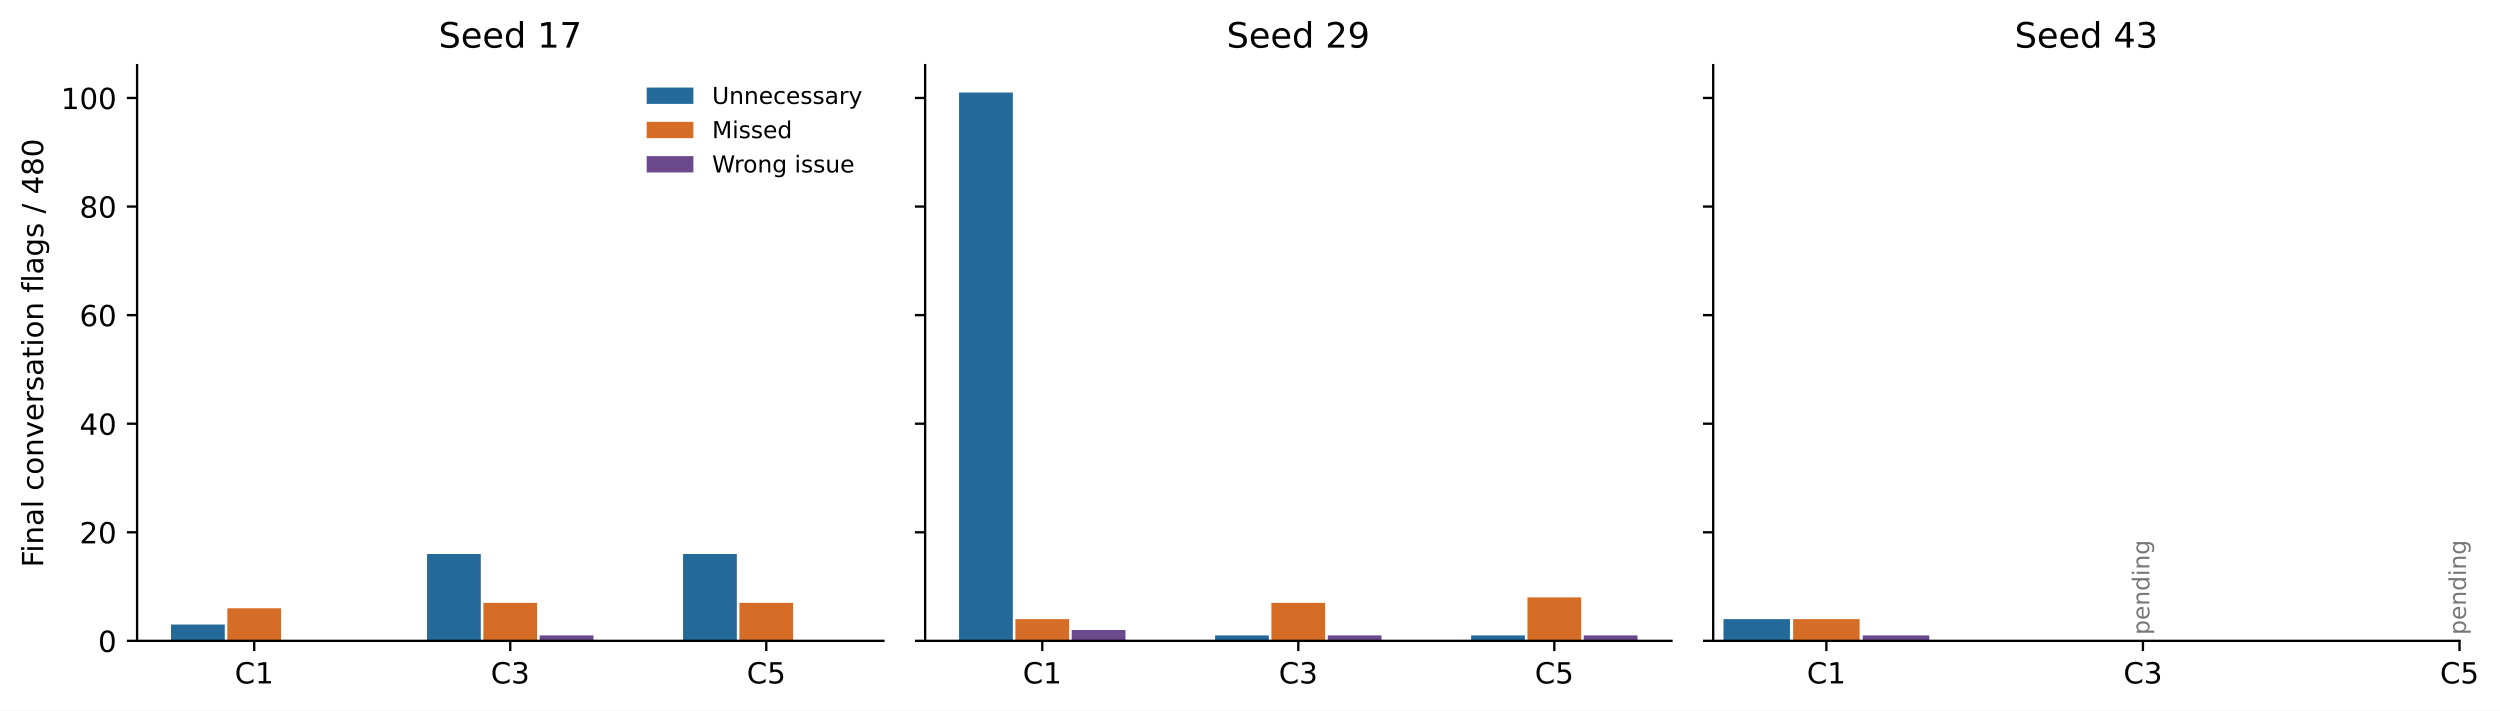
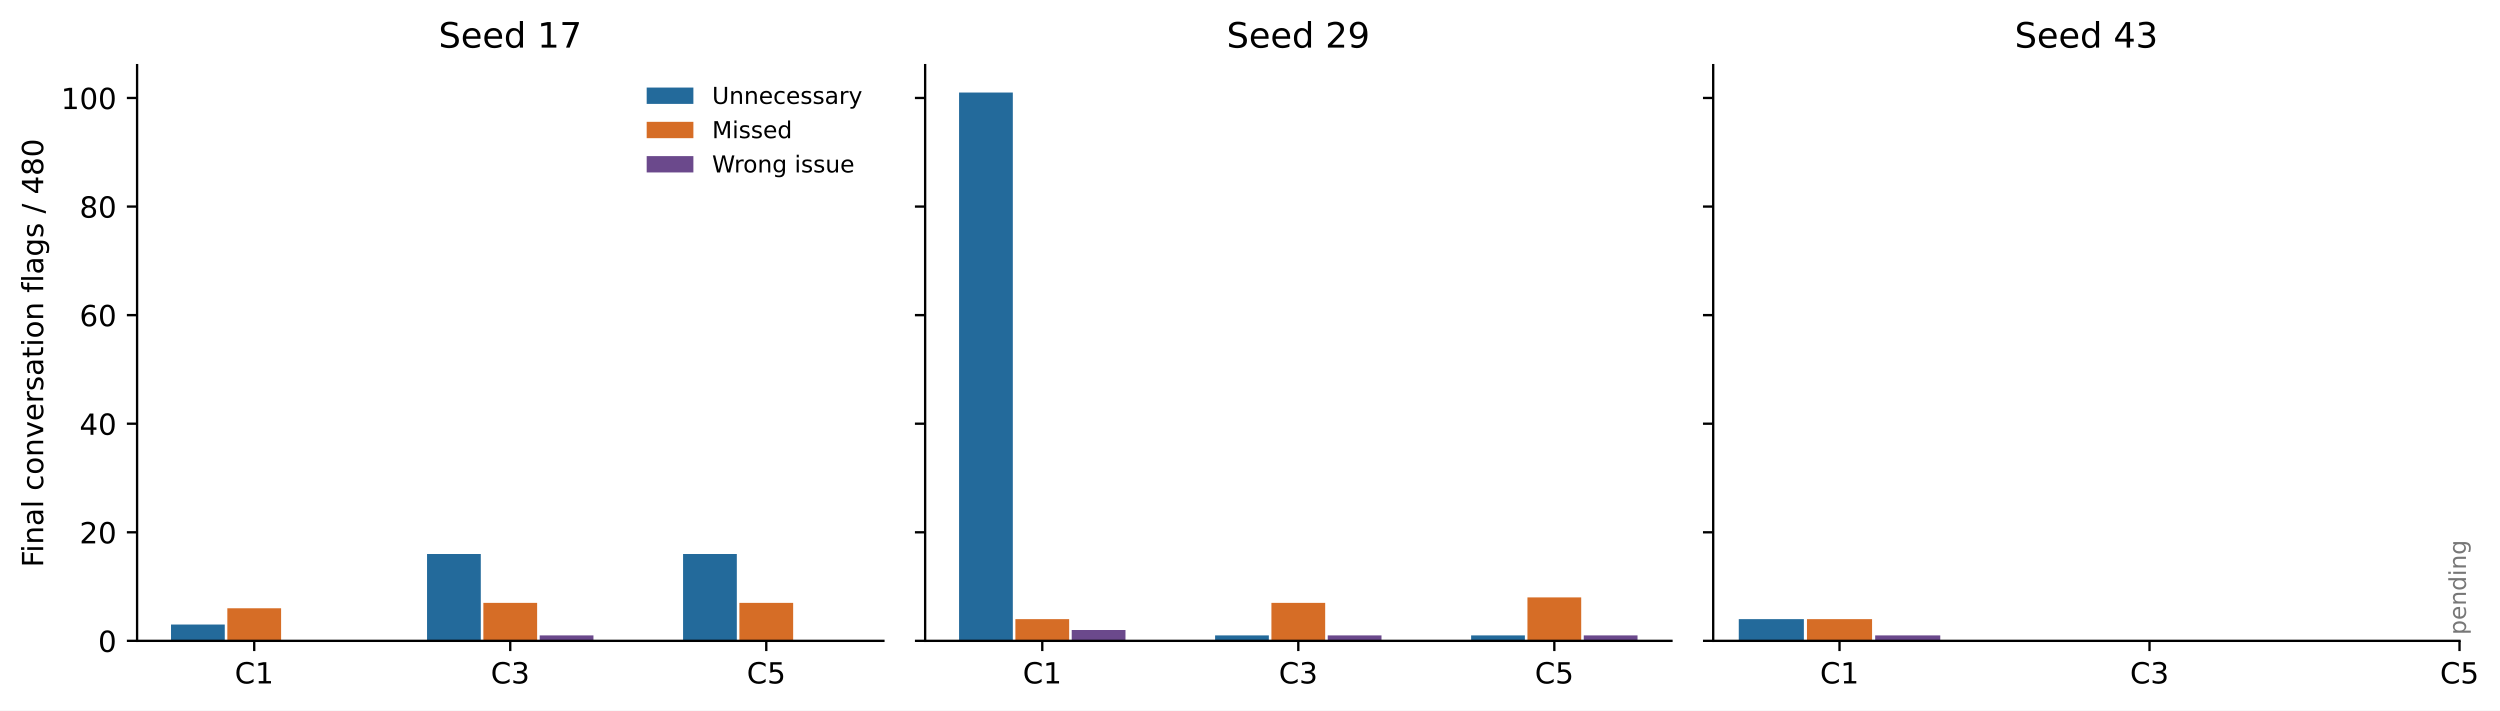
<svg xmlns="http://www.w3.org/2000/svg" xmlns:xlink="http://www.w3.org/1999/xlink" width="856.508pt" height="243.436pt" viewBox="0 0 856.508 243.436" version="1.1">
  <defs>
    <style type="text/css">*{stroke-linejoin: round; stroke-linecap: butt}</style>
  </defs>
  <g id="figure_1">
    <g id="patch_1">
      <path d="M 0 243.436 L 856.508 243.436 L 856.508 0 L 0 0 z " style="fill: #ffffff" />
    </g>
    <g id="axes_1">
      <g id="patch_2">
        <path d="M 46.966 219.558 L 302.656 219.558 L 302.656 22.318 L 46.966 22.318 z " style="fill: #ffffff" />
      </g>
      <g id="patch_3">
        <path d="M 58.588 219.558 L 77.008 219.558 L 77.008 213.978 L 58.588 213.978 z " clip-path="url(#p617e02bd88)" style="fill: #236a9b" />
      </g>
      <g id="patch_4">
        <path d="M 77.885 219.558 L 96.305 219.558 L 96.305 208.399 L 77.885 208.399 z " clip-path="url(#p617e02bd88)" style="fill: #d66d26" />
      </g>
      <g id="patch_5">
        <path d="M 97.183 219.558 L 115.603 219.558 L 115.603 219.558 L 97.183 219.558 z " clip-path="url(#p617e02bd88)" style="fill: #6b498c" />
      </g>
      <g id="patch_6">
        <path d="M 146.303 219.558 L 164.723 219.558 L 164.723 189.8 L 146.303 189.8 z " clip-path="url(#p617e02bd88)" style="fill: #236a9b" />
      </g>
      <g id="patch_7">
        <path d="M 165.601 219.558 L 184.021 219.558 L 184.021 206.539 L 165.601 206.539 z " clip-path="url(#p617e02bd88)" style="fill: #d66d26" />
      </g>
      <g id="patch_8">
        <path d="M 184.898 219.558 L 203.318 219.558 L 203.318 217.698 L 184.898 217.698 z " clip-path="url(#p617e02bd88)" style="fill: #6b498c" />
      </g>
      <g id="patch_9">
        <path d="M 234.018 219.558 L 252.439 219.558 L 252.439 189.8 L 234.018 189.8 z " clip-path="url(#p617e02bd88)" style="fill: #236a9b" />
      </g>
      <g id="patch_10">
        <path d="M 253.316 219.558 L 271.736 219.558 L 271.736 206.539 L 253.316 206.539 z " clip-path="url(#p617e02bd88)" style="fill: #d66d26" />
      </g>
      <g id="patch_11">
        <path d="M 272.613 219.558 L 291.033 219.558 L 291.033 219.558 L 272.613 219.558 z " clip-path="url(#p617e02bd88)" style="fill: #6b498c" />
      </g>
      <g id="matplotlib.axis_1">
        <g id="xtick_1">
          <g id="line2d_1">
            <defs>
              <path id="m196322eeeb" d="M 0 0 L 0 3.5 " style="stroke: #000000; stroke-width: 0.8" />
            </defs>
            <g>
              <use xlink:href="#m196322eeeb" x="87.095" y="219.558" style="stroke: #000000; stroke-width: 0.8" />
            </g>
          </g>
          <g id="text_1">
            <g transform="translate(80.4227 234.1566) scale(0.1 -0.1)">
              <defs>
                <path id="DejaVuSans-43" d="M 4122 4306 L 4122 3641 Q 3803 3938 3442 4084 Q 3081 4231 2675 4231 Q 1875 4231 1450 3742 Q 1025 3253 1025 2328 Q 1025 1406 1450 917 Q 1875 428 2675 428 Q 3081 428 3442 575 Q 3803 722 4122 1019 L 4122 359 Q 3791 134 3420 21 Q 3050 -91 2638 -91 Q 1578 -91 968 557 Q 359 1206 359 2328 Q 359 3453 968 4101 Q 1578 4750 2638 4750 Q 3056 4750 3426 4639 Q 3797 4528 4122 4306 z " transform="scale(0.015625)" />
                <path id="DejaVuSans-31" d="M 794 531 L 1825 531 L 1825 4091 L 703 3866 L 703 4441 L 1819 4666 L 2450 4666 L 2450 531 L 3481 531 L 3481 0 L 794 0 L 794 531 z " transform="scale(0.015625)" />
              </defs>
              <use xlink:href="#DejaVuSans-43" />
              <use xlink:href="#DejaVuSans-31" transform="translate(69.82422 0)" />
            </g>
          </g>
        </g>
        <g id="xtick_2">
          <g id="line2d_2">
            <g>
              <use xlink:href="#m196322eeeb" x="174.811" y="219.558" style="stroke: #000000; stroke-width: 0.8" />
            </g>
          </g>
          <g id="text_2">
            <g transform="translate(168.138 234.1566) scale(0.1 -0.1)">
              <defs>
                <path id="DejaVuSans-33" d="M 2597 2516 Q 3050 2419 3304 2112 Q 3559 1806 3559 1356 Q 3559 666 3084 287 Q 2609 -91 1734 -91 Q 1441 -91 1130 -33 Q 819 25 488 141 L 488 750 Q 750 597 1062 519 Q 1375 441 1716 441 Q 2309 441 2620 675 Q 2931 909 2931 1356 Q 2931 1769 2642 2001 Q 2353 2234 1838 2234 L 1294 2234 L 1294 2753 L 1863 2753 Q 2328 2753 2575 2939 Q 2822 3125 2822 3475 Q 2822 3834 2567 4026 Q 2313 4219 1838 4219 Q 1578 4219 1281 4162 Q 984 4106 628 3988 L 628 4550 Q 988 4650 1302 4700 Q 1616 4750 1894 4750 Q 2613 4750 3031 4423 Q 3450 4097 3450 3541 Q 3450 3153 3228 2886 Q 3006 2619 2597 2516 z " transform="scale(0.015625)" />
              </defs>
              <use xlink:href="#DejaVuSans-43" />
              <use xlink:href="#DejaVuSans-33" transform="translate(69.82422 0)" />
            </g>
          </g>
        </g>
        <g id="xtick_3">
          <g id="line2d_3">
            <g>
              <use xlink:href="#m196322eeeb" x="262.526" y="219.558" style="stroke: #000000; stroke-width: 0.8" />
            </g>
          </g>
          <g id="text_3">
            <g transform="translate(255.8532 234.1566) scale(0.1 -0.1)">
              <defs>
                <path id="DejaVuSans-35" d="M 691 4666 L 3169 4666 L 3169 4134 L 1269 4134 L 1269 2991 Q 1406 3038 1543 3061 Q 1681 3084 1819 3084 Q 2600 3084 3056 2656 Q 3513 2228 3513 1497 Q 3513 744 3044 326 Q 2575 -91 1722 -91 Q 1428 -91 1123 -41 Q 819 9 494 109 L 494 744 Q 775 591 1075 516 Q 1375 441 1709 441 Q 2250 441 2565 725 Q 2881 1009 2881 1497 Q 2881 1984 2565 2268 Q 2250 2553 1709 2553 Q 1456 2553 1204 2497 Q 953 2441 691 2322 L 691 4666 z " transform="scale(0.015625)" />
              </defs>
              <use xlink:href="#DejaVuSans-43" />
              <use xlink:href="#DejaVuSans-35" transform="translate(69.82422 0)" />
            </g>
          </g>
        </g>
      </g>
      <g id="matplotlib.axis_2">
        <g id="ytick_1">
          <g id="line2d_4">
            <defs>
              <path id="ma9ab211281" d="M 0 0 L -3.5 0 " style="stroke: #000000; stroke-width: 0.8" />
            </defs>
            <g>
              <use xlink:href="#ma9ab211281" x="46.966" y="219.558" style="stroke: #000000; stroke-width: 0.8" />
            </g>
          </g>
          <g id="text_4">
            <g transform="translate(33.60312 223.3573) scale(0.1 -0.1)">
              <defs>
                <path id="DejaVuSans-30" d="M 2034 4250 Q 1547 4250 1301 3770 Q 1056 3291 1056 2328 Q 1056 1369 1301 889 Q 1547 409 2034 409 Q 2525 409 2770 889 Q 3016 1369 3016 2328 Q 3016 3291 2770 3770 Q 2525 4250 2034 4250 z M 2034 4750 Q 2819 4750 3233 4129 Q 3647 3509 3647 2328 Q 3647 1150 3233 529 Q 2819 -91 2034 -91 Q 1250 -91 836 529 Q 422 1150 422 2328 Q 422 3509 836 4129 Q 1250 4750 2034 4750 z " transform="scale(0.015625)" />
              </defs>
              <use xlink:href="#DejaVuSans-30" />
            </g>
          </g>
        </g>
        <g id="ytick_2">
          <g id="line2d_5">
            <g>
              <use xlink:href="#ma9ab211281" x="46.966" y="182.361" style="stroke: #000000; stroke-width: 0.8" />
            </g>
          </g>
          <g id="text_5">
            <g transform="translate(27.24063 186.1598) scale(0.1 -0.1)">
              <defs>
                <path id="DejaVuSans-32" d="M 1228 531 L 3431 531 L 3431 0 L 469 0 L 469 531 Q 828 903 1448 1529 Q 2069 2156 2228 2338 Q 2531 2678 2651 2914 Q 2772 3150 2772 3378 Q 2772 3750 2511 3984 Q 2250 4219 1831 4219 Q 1534 4219 1204 4116 Q 875 4013 500 3803 L 500 4441 Q 881 4594 1212 4672 Q 1544 4750 1819 4750 Q 2544 4750 2975 4387 Q 3406 4025 3406 3419 Q 3406 3131 3298 2873 Q 3191 2616 2906 2266 Q 2828 2175 2409 1742 Q 1991 1309 1228 531 z " transform="scale(0.015625)" />
              </defs>
              <use xlink:href="#DejaVuSans-32" />
              <use xlink:href="#DejaVuSans-30" transform="translate(63.62305 0)" />
            </g>
          </g>
        </g>
        <g id="ytick_3">
          <g id="line2d_6">
            <g>
              <use xlink:href="#ma9ab211281" x="46.966" y="145.163" style="stroke: #000000; stroke-width: 0.8" />
            </g>
          </g>
          <g id="text_6">
            <g transform="translate(27.24063 148.9622) scale(0.1 -0.1)">
              <defs>
                <path id="DejaVuSans-34" d="M 2419 4116 L 825 1625 L 2419 1625 L 2419 4116 z M 2253 4666 L 3047 4666 L 3047 1625 L 3713 1625 L 3713 1100 L 3047 1100 L 3047 0 L 2419 0 L 2419 1100 L 313 1100 L 313 1709 L 2253 4666 z " transform="scale(0.015625)" />
              </defs>
              <use xlink:href="#DejaVuSans-34" />
              <use xlink:href="#DejaVuSans-30" transform="translate(63.62305 0)" />
            </g>
          </g>
        </g>
        <g id="ytick_4">
          <g id="line2d_7">
            <g>
              <use xlink:href="#ma9ab211281" x="46.966" y="107.965" style="stroke: #000000; stroke-width: 0.8" />
            </g>
          </g>
          <g id="text_7">
            <g transform="translate(27.24063 111.7647) scale(0.1 -0.1)">
              <defs>
                <path id="DejaVuSans-36" d="M 2113 2584 Q 1688 2584 1439 2293 Q 1191 2003 1191 1497 Q 1191 994 1439 701 Q 1688 409 2113 409 Q 2538 409 2786 701 Q 3034 994 3034 1497 Q 3034 2003 2786 2293 Q 2538 2584 2113 2584 z M 3366 4563 L 3366 3988 Q 3128 4100 2886 4159 Q 2644 4219 2406 4219 Q 1781 4219 1451 3797 Q 1122 3375 1075 2522 Q 1259 2794 1537 2939 Q 1816 3084 2150 3084 Q 2853 3084 3261 2657 Q 3669 2231 3669 1497 Q 3669 778 3244 343 Q 2819 -91 2113 -91 Q 1303 -91 875 529 Q 447 1150 447 2328 Q 447 3434 972 4092 Q 1497 4750 2381 4750 Q 2619 4750 2861 4703 Q 3103 4656 3366 4563 z " transform="scale(0.015625)" />
              </defs>
              <use xlink:href="#DejaVuSans-36" />
              <use xlink:href="#DejaVuSans-30" transform="translate(63.62305 0)" />
            </g>
          </g>
        </g>
        <g id="ytick_5">
          <g id="line2d_8">
            <g>
              <use xlink:href="#ma9ab211281" x="46.966" y="70.768" style="stroke: #000000; stroke-width: 0.8" />
            </g>
          </g>
          <g id="text_8">
            <g transform="translate(27.24063 74.56715) scale(0.1 -0.1)">
              <defs>
                <path id="DejaVuSans-38" d="M 2034 2216 Q 1584 2216 1326 1975 Q 1069 1734 1069 1313 Q 1069 891 1326 650 Q 1584 409 2034 409 Q 2484 409 2743 651 Q 3003 894 3003 1313 Q 3003 1734 2745 1975 Q 2488 2216 2034 2216 z M 1403 2484 Q 997 2584 770 2862 Q 544 3141 544 3541 Q 544 4100 942 4425 Q 1341 4750 2034 4750 Q 2731 4750 3128 4425 Q 3525 4100 3525 3541 Q 3525 3141 3298 2862 Q 3072 2584 2669 2484 Q 3125 2378 3379 2068 Q 3634 1759 3634 1313 Q 3634 634 3220 271 Q 2806 -91 2034 -91 Q 1263 -91 848 271 Q 434 634 434 1313 Q 434 1759 690 2068 Q 947 2378 1403 2484 z M 1172 3481 Q 1172 3119 1398 2916 Q 1625 2713 2034 2713 Q 2441 2713 2670 2916 Q 2900 3119 2900 3481 Q 2900 3844 2670 4047 Q 2441 4250 2034 4250 Q 1625 4250 1398 4047 Q 1172 3844 1172 3481 z " transform="scale(0.015625)" />
              </defs>
              <use xlink:href="#DejaVuSans-38" />
              <use xlink:href="#DejaVuSans-30" transform="translate(63.62305 0)" />
            </g>
          </g>
        </g>
        <g id="ytick_6">
          <g id="line2d_9">
            <g>
              <use xlink:href="#ma9ab211281" x="46.966" y="33.57" style="stroke: #000000; stroke-width: 0.8" />
            </g>
          </g>
          <g id="text_9">
            <g transform="translate(20.87813 37.3696) scale(0.1 -0.1)">
              <use xlink:href="#DejaVuSans-31" />
              <use xlink:href="#DejaVuSans-30" transform="translate(63.62305 0)" />
              <use xlink:href="#DejaVuSans-30" transform="translate(127.2461 0)" />
            </g>
          </g>
        </g>
        <g id="text_10">
          <g transform="translate(14.79844 194.3537) rotate(-90) scale(0.1 -0.1)">
            <defs>
              <path id="DejaVuSans-46" d="M 628 4666 L 3309 4666 L 3309 4134 L 1259 4134 L 1259 2759 L 3109 2759 L 3109 2228 L 1259 2228 L 1259 0 L 628 0 L 628 4666 z " transform="scale(0.015625)" />
              <path id="DejaVuSans-69" d="M 603 3500 L 1178 3500 L 1178 0 L 603 0 L 603 3500 z M 603 4863 L 1178 4863 L 1178 4134 L 603 4134 L 603 4863 z " transform="scale(0.015625)" />
              <path id="DejaVuSans-6e" d="M 3513 2113 L 3513 0 L 2938 0 L 2938 2094 Q 2938 2591 2744 2837 Q 2550 3084 2163 3084 Q 1697 3084 1428 2787 Q 1159 2491 1159 1978 L 1159 0 L 581 0 L 581 3500 L 1159 3500 L 1159 2956 Q 1366 3272 1645 3428 Q 1925 3584 2291 3584 Q 2894 3584 3203 3211 Q 3513 2838 3513 2113 z " transform="scale(0.015625)" />
              <path id="DejaVuSans-61" d="M 2194 1759 Q 1497 1759 1228 1600 Q 959 1441 959 1056 Q 959 750 1161 570 Q 1363 391 1709 391 Q 2188 391 2477 730 Q 2766 1069 2766 1631 L 2766 1759 L 2194 1759 z M 3341 1997 L 3341 0 L 2766 0 L 2766 531 Q 2569 213 2275 61 Q 1981 -91 1556 -91 Q 1019 -91 701 211 Q 384 513 384 1019 Q 384 1609 779 1909 Q 1175 2209 1959 2209 L 2766 2209 L 2766 2266 Q 2766 2663 2505 2880 Q 2244 3097 1772 3097 Q 1472 3097 1187 3025 Q 903 2953 641 2809 L 641 3341 Q 956 3463 1253 3523 Q 1550 3584 1831 3584 Q 2591 3584 2966 3190 Q 3341 2797 3341 1997 z " transform="scale(0.015625)" />
              <path id="DejaVuSans-6c" d="M 603 4863 L 1178 4863 L 1178 0 L 603 0 L 603 4863 z " transform="scale(0.015625)" />
              <path id="DejaVuSans-20" transform="scale(0.015625)" />
              <path id="DejaVuSans-63" d="M 3122 3366 L 3122 2828 Q 2878 2963 2633 3030 Q 2388 3097 2138 3097 Q 1578 3097 1268 2742 Q 959 2388 959 1747 Q 959 1106 1268 751 Q 1578 397 2138 397 Q 2388 397 2633 464 Q 2878 531 3122 666 L 3122 134 Q 2881 22 2623 -34 Q 2366 -91 2075 -91 Q 1284 -91 818 406 Q 353 903 353 1747 Q 353 2603 823 3093 Q 1294 3584 2113 3584 Q 2378 3584 2631 3529 Q 2884 3475 3122 3366 z " transform="scale(0.015625)" />
              <path id="DejaVuSans-6f" d="M 1959 3097 Q 1497 3097 1228 2736 Q 959 2375 959 1747 Q 959 1119 1226 758 Q 1494 397 1959 397 Q 2419 397 2687 759 Q 2956 1122 2956 1747 Q 2956 2369 2687 2733 Q 2419 3097 1959 3097 z M 1959 3584 Q 2709 3584 3137 3096 Q 3566 2609 3566 1747 Q 3566 888 3137 398 Q 2709 -91 1959 -91 Q 1206 -91 779 398 Q 353 888 353 1747 Q 353 2609 779 3096 Q 1206 3584 1959 3584 z " transform="scale(0.015625)" />
              <path id="DejaVuSans-76" d="M 191 3500 L 800 3500 L 1894 563 L 2988 3500 L 3597 3500 L 2284 0 L 1503 0 L 191 3500 z " transform="scale(0.015625)" />
              <path id="DejaVuSans-65" d="M 3597 1894 L 3597 1613 L 953 1613 Q 991 1019 1311 708 Q 1631 397 2203 397 Q 2534 397 2845 478 Q 3156 559 3463 722 L 3463 178 Q 3153 47 2828 -22 Q 2503 -91 2169 -91 Q 1331 -91 842 396 Q 353 884 353 1716 Q 353 2575 817 3079 Q 1281 3584 2069 3584 Q 2775 3584 3186 3129 Q 3597 2675 3597 1894 z M 3022 2063 Q 3016 2534 2758 2815 Q 2500 3097 2075 3097 Q 1594 3097 1305 2825 Q 1016 2553 972 2059 L 3022 2063 z " transform="scale(0.015625)" />
              <path id="DejaVuSans-72" d="M 2631 2963 Q 2534 3019 2420 3045 Q 2306 3072 2169 3072 Q 1681 3072 1420 2755 Q 1159 2438 1159 1844 L 1159 0 L 581 0 L 581 3500 L 1159 3500 L 1159 2956 Q 1341 3275 1631 3429 Q 1922 3584 2338 3584 Q 2397 3584 2469 3576 Q 2541 3569 2628 3553 L 2631 2963 z " transform="scale(0.015625)" />
              <path id="DejaVuSans-73" d="M 2834 3397 L 2834 2853 Q 2591 2978 2328 3040 Q 2066 3103 1784 3103 Q 1356 3103 1142 2972 Q 928 2841 928 2578 Q 928 2378 1081 2264 Q 1234 2150 1697 2047 L 1894 2003 Q 2506 1872 2764 1633 Q 3022 1394 3022 966 Q 3022 478 2636 193 Q 2250 -91 1575 -91 Q 1294 -91 989 -36 Q 684 19 347 128 L 347 722 Q 666 556 975 473 Q 1284 391 1588 391 Q 1994 391 2212 530 Q 2431 669 2431 922 Q 2431 1156 2273 1281 Q 2116 1406 1581 1522 L 1381 1569 Q 847 1681 609 1914 Q 372 2147 372 2553 Q 372 3047 722 3315 Q 1072 3584 1716 3584 Q 2034 3584 2315 3537 Q 2597 3491 2834 3397 z " transform="scale(0.015625)" />
              <path id="DejaVuSans-74" d="M 1172 4494 L 1172 3500 L 2356 3500 L 2356 3053 L 1172 3053 L 1172 1153 Q 1172 725 1289 603 Q 1406 481 1766 481 L 2356 481 L 2356 0 L 1766 0 Q 1100 0 847 248 Q 594 497 594 1153 L 594 3053 L 172 3053 L 172 3500 L 594 3500 L 594 4494 L 1172 4494 z " transform="scale(0.015625)" />
              <path id="DejaVuSans-66" d="M 2375 4863 L 2375 4384 L 1825 4384 Q 1516 4384 1395 4259 Q 1275 4134 1275 3809 L 1275 3500 L 2222 3500 L 2222 3053 L 1275 3053 L 1275 0 L 697 0 L 697 3053 L 147 3053 L 147 3500 L 697 3500 L 697 3744 Q 697 4328 969 4595 Q 1241 4863 1831 4863 L 2375 4863 z " transform="scale(0.015625)" />
              <path id="DejaVuSans-67" d="M 2906 1791 Q 2906 2416 2648 2759 Q 2391 3103 1925 3103 Q 1463 3103 1205 2759 Q 947 2416 947 1791 Q 947 1169 1205 825 Q 1463 481 1925 481 Q 2391 481 2648 825 Q 2906 1169 2906 1791 z M 3481 434 Q 3481 -459 3084 -895 Q 2688 -1331 1869 -1331 Q 1566 -1331 1297 -1286 Q 1028 -1241 775 -1147 L 775 -588 Q 1028 -725 1275 -790 Q 1522 -856 1778 -856 Q 2344 -856 2625 -561 Q 2906 -266 2906 331 L 2906 616 Q 2728 306 2450 153 Q 2172 0 1784 0 Q 1141 0 747 490 Q 353 981 353 1791 Q 353 2603 747 3093 Q 1141 3584 1784 3584 Q 2172 3584 2450 3431 Q 2728 3278 2906 2969 L 2906 3500 L 3481 3500 L 3481 434 z " transform="scale(0.015625)" />
              <path id="DejaVuSans-2f" d="M 1625 4666 L 2156 4666 L 531 -594 L 0 -594 L 1625 4666 z " transform="scale(0.015625)" />
            </defs>
            <use xlink:href="#DejaVuSans-46" />
            <use xlink:href="#DejaVuSans-69" transform="translate(50.26953 0)" />
            <use xlink:href="#DejaVuSans-6e" transform="translate(78.05273 0)" />
            <use xlink:href="#DejaVuSans-61" transform="translate(141.4316 0)" />
            <use xlink:href="#DejaVuSans-6c" transform="translate(202.7109 0)" />
            <use xlink:href="#DejaVuSans-20" transform="translate(230.4941 0)" />
            <use xlink:href="#DejaVuSans-63" transform="translate(262.2812 0)" />
            <use xlink:href="#DejaVuSans-6f" transform="translate(317.2617 0)" />
            <use xlink:href="#DejaVuSans-6e" transform="translate(378.4434 0)" />
            <use xlink:href="#DejaVuSans-76" transform="translate(441.8223 0)" />
            <use xlink:href="#DejaVuSans-65" transform="translate(501.002 0)" />
            <use xlink:href="#DejaVuSans-72" transform="translate(562.5254 0)" />
            <use xlink:href="#DejaVuSans-73" transform="translate(603.6387 0)" />
            <use xlink:href="#DejaVuSans-61" transform="translate(655.7383 0)" />
            <use xlink:href="#DejaVuSans-74" transform="translate(717.0176 0)" />
            <use xlink:href="#DejaVuSans-69" transform="translate(756.2266 0)" />
            <use xlink:href="#DejaVuSans-6f" transform="translate(784.0098 0)" />
            <use xlink:href="#DejaVuSans-6e" transform="translate(845.1914 0)" />
            <use xlink:href="#DejaVuSans-20" transform="translate(908.5703 0)" />
            <use xlink:href="#DejaVuSans-66" transform="translate(940.3574 0)" />
            <use xlink:href="#DejaVuSans-6c" transform="translate(975.5625 0)" />
            <use xlink:href="#DejaVuSans-61" transform="translate(1003.346 0)" />
            <use xlink:href="#DejaVuSans-67" transform="translate(1064.625 0)" />
            <use xlink:href="#DejaVuSans-73" transform="translate(1128.102 0)" />
            <use xlink:href="#DejaVuSans-20" transform="translate(1180.201 0)" />
            <use xlink:href="#DejaVuSans-2f" transform="translate(1211.988 0)" />
            <use xlink:href="#DejaVuSans-20" transform="translate(1245.68 0)" />
            <use xlink:href="#DejaVuSans-34" transform="translate(1277.467 0)" />
            <use xlink:href="#DejaVuSans-38" transform="translate(1341.09 0)" />
            <use xlink:href="#DejaVuSans-30" transform="translate(1404.713 0)" />
          </g>
        </g>
      </g>
      <g id="patch_12">
        <path d="M 46.966 219.558 L 46.966 22.318 " style="fill: none; stroke: #000000; stroke-width: 0.8; stroke-linejoin: miter; stroke-linecap: square" />
      </g>
      <g id="patch_13">
        <path d="M 46.966 219.558 L 302.656 219.558 " style="fill: none; stroke: #000000; stroke-width: 0.8; stroke-linejoin: miter; stroke-linecap: square" />
      </g>
      <g id="text_11">
        <g transform="translate(150.2669 16.31812) scale(0.12 -0.12)">
          <defs>
            <path id="DejaVuSans-53" d="M 3425 4513 L 3425 3897 Q 3066 4069 2747 4153 Q 2428 4238 2131 4238 Q 1616 4238 1336 4038 Q 1056 3838 1056 3469 Q 1056 3159 1242 3001 Q 1428 2844 1947 2747 L 2328 2669 Q 3034 2534 3370 2195 Q 3706 1856 3706 1288 Q 3706 609 3251 259 Q 2797 -91 1919 -91 Q 1588 -91 1214 -16 Q 841 59 441 206 L 441 856 Q 825 641 1194 531 Q 1563 422 1919 422 Q 2459 422 2753 634 Q 3047 847 3047 1241 Q 3047 1584 2836 1778 Q 2625 1972 2144 2069 L 1759 2144 Q 1053 2284 737 2584 Q 422 2884 422 3419 Q 422 4038 858 4394 Q 1294 4750 2059 4750 Q 2388 4750 2728 4690 Q 3069 4631 3425 4513 z " transform="scale(0.015625)" />
            <path id="DejaVuSans-64" d="M 2906 2969 L 2906 4863 L 3481 4863 L 3481 0 L 2906 0 L 2906 525 Q 2725 213 2448 61 Q 2172 -91 1784 -91 Q 1150 -91 751 415 Q 353 922 353 1747 Q 353 2572 751 3078 Q 1150 3584 1784 3584 Q 2172 3584 2448 3432 Q 2725 3281 2906 2969 z M 947 1747 Q 947 1113 1208 752 Q 1469 391 1925 391 Q 2381 391 2643 752 Q 2906 1113 2906 1747 Q 2906 2381 2643 2742 Q 2381 3103 1925 3103 Q 1469 3103 1208 2742 Q 947 2381 947 1747 z " transform="scale(0.015625)" />
            <path id="DejaVuSans-37" d="M 525 4666 L 3525 4666 L 3525 4397 L 1831 0 L 1172 0 L 2766 4134 L 525 4134 L 525 4666 z " transform="scale(0.015625)" />
          </defs>
          <use xlink:href="#DejaVuSans-53" />
          <use xlink:href="#DejaVuSans-65" transform="translate(63.47656 0)" />
          <use xlink:href="#DejaVuSans-65" transform="translate(125 0)" />
          <use xlink:href="#DejaVuSans-64" transform="translate(186.5234 0)" />
          <use xlink:href="#DejaVuSans-20" transform="translate(250 0)" />
          <use xlink:href="#DejaVuSans-31" transform="translate(281.7871 0)" />
          <use xlink:href="#DejaVuSans-37" transform="translate(345.4102 0)" />
        </g>
      </g>
      <g id="legend_1">
        <g id="patch_14">
          <path d="M 221.556 35.597 L 237.556 35.597 L 237.556 29.997 L 221.556 29.997 z " style="fill: #236a9b" />
        </g>
        <g id="text_12">
          <g transform="translate(243.9556 35.59687) scale(0.08 -0.08)">
            <defs>
              <path id="DejaVuSans-55" d="M 556 4666 L 1191 4666 L 1191 1831 Q 1191 1081 1462 751 Q 1734 422 2344 422 Q 2950 422 3222 751 Q 3494 1081 3494 1831 L 3494 4666 L 4128 4666 L 4128 1753 Q 4128 841 3676 375 Q 3225 -91 2344 -91 Q 1459 -91 1007 375 Q 556 841 556 1753 L 556 4666 z " transform="scale(0.015625)" />
              <path id="DejaVuSans-79" d="M 2059 -325 Q 1816 -950 1584 -1140 Q 1353 -1331 966 -1331 L 506 -1331 L 506 -850 L 844 -850 Q 1081 -850 1212 -737 Q 1344 -625 1503 -206 L 1606 56 L 191 3500 L 800 3500 L 1894 763 L 2988 3500 L 3597 3500 L 2059 -325 z " transform="scale(0.015625)" />
            </defs>
            <use xlink:href="#DejaVuSans-55" />
            <use xlink:href="#DejaVuSans-6e" transform="translate(73.19336 0)" />
            <use xlink:href="#DejaVuSans-6e" transform="translate(136.5723 0)" />
            <use xlink:href="#DejaVuSans-65" transform="translate(199.9512 0)" />
            <use xlink:href="#DejaVuSans-63" transform="translate(261.4746 0)" />
            <use xlink:href="#DejaVuSans-65" transform="translate(316.4551 0)" />
            <use xlink:href="#DejaVuSans-73" transform="translate(377.9785 0)" />
            <use xlink:href="#DejaVuSans-73" transform="translate(430.0781 0)" />
            <use xlink:href="#DejaVuSans-61" transform="translate(482.1777 0)" />
            <use xlink:href="#DejaVuSans-72" transform="translate(543.457 0)" />
            <use xlink:href="#DejaVuSans-79" transform="translate(584.5703 0)" />
          </g>
        </g>
        <g id="patch_15">
          <path d="M 221.556 47.339 L 237.556 47.339 L 237.556 41.739 L 221.556 41.739 z " style="fill: #d66d26" />
        </g>
        <g id="text_13">
          <g transform="translate(243.9556 47.33937) scale(0.08 -0.08)">
            <defs>
              <path id="DejaVuSans-4d" d="M 628 4666 L 1569 4666 L 2759 1491 L 3956 4666 L 4897 4666 L 4897 0 L 4281 0 L 4281 4097 L 3078 897 L 2444 897 L 1241 4097 L 1241 0 L 628 0 L 628 4666 z " transform="scale(0.015625)" />
            </defs>
            <use xlink:href="#DejaVuSans-4d" />
            <use xlink:href="#DejaVuSans-69" transform="translate(86.2793 0)" />
            <use xlink:href="#DejaVuSans-73" transform="translate(114.0625 0)" />
            <use xlink:href="#DejaVuSans-73" transform="translate(166.1621 0)" />
            <use xlink:href="#DejaVuSans-65" transform="translate(218.2617 0)" />
            <use xlink:href="#DejaVuSans-64" transform="translate(279.7852 0)" />
          </g>
        </g>
        <g id="patch_16">
          <path d="M 221.556 59.082 L 237.556 59.082 L 237.556 53.482 L 221.556 53.482 z " style="fill: #6b498c" />
        </g>
        <g id="text_14">
          <g transform="translate(243.9556 59.08187) scale(0.08 -0.08)">
            <defs>
              <path id="DejaVuSans-57" d="M 213 4666 L 850 4666 L 1831 722 L 2809 4666 L 3519 4666 L 4500 722 L 5478 4666 L 6119 4666 L 4947 0 L 4153 0 L 3169 4050 L 2175 0 L 1381 0 L 213 4666 z " transform="scale(0.015625)" />
              <path id="DejaVuSans-75" d="M 544 1381 L 544 3500 L 1119 3500 L 1119 1403 Q 1119 906 1312 657 Q 1506 409 1894 409 Q 2359 409 2629 706 Q 2900 1003 2900 1516 L 2900 3500 L 3475 3500 L 3475 0 L 2900 0 L 2900 538 Q 2691 219 2414 64 Q 2138 -91 1772 -91 Q 1169 -91 856 284 Q 544 659 544 1381 z M 1991 3584 L 1991 3584 z " transform="scale(0.015625)" />
            </defs>
            <use xlink:href="#DejaVuSans-57" />
            <use xlink:href="#DejaVuSans-72" transform="translate(94.37695 0)" />
            <use xlink:href="#DejaVuSans-6f" transform="translate(133.2402 0)" />
            <use xlink:href="#DejaVuSans-6e" transform="translate(194.4219 0)" />
            <use xlink:href="#DejaVuSans-67" transform="translate(257.8008 0)" />
            <use xlink:href="#DejaVuSans-20" transform="translate(321.2773 0)" />
            <use xlink:href="#DejaVuSans-69" transform="translate(353.0645 0)" />
            <use xlink:href="#DejaVuSans-73" transform="translate(380.8477 0)" />
            <use xlink:href="#DejaVuSans-73" transform="translate(432.9473 0)" />
            <use xlink:href="#DejaVuSans-75" transform="translate(485.0469 0)" />
            <use xlink:href="#DejaVuSans-65" transform="translate(548.4258 0)" />
          </g>
        </g>
      </g>
    </g>
    <g id="axes_2">
      <g id="patch_17">
        <path d="M 316.956 219.558 L 572.646 219.558 L 572.646 22.318 L 316.956 22.318 z " style="fill: #ffffff" />
      </g>
      <g id="patch_18">
        <path d="M 328.578 219.558 L 346.998 219.558 L 346.998 31.711 L 328.578 31.711 z " clip-path="url(#p19cc9ea1ab)" style="fill: #236a9b" />
      </g>
      <g id="patch_19">
        <path d="M 347.875 219.558 L 366.295 219.558 L 366.295 212.119 L 347.875 212.119 z " clip-path="url(#p19cc9ea1ab)" style="fill: #d66d26" />
      </g>
      <g id="patch_20">
        <path d="M 367.173 219.558 L 385.593 219.558 L 385.593 215.838 L 367.173 215.838 z " clip-path="url(#p19cc9ea1ab)" style="fill: #6b498c" />
      </g>
      <g id="patch_21">
        <path d="M 416.293 219.558 L 434.713 219.558 L 434.713 217.698 L 416.293 217.698 z " clip-path="url(#p19cc9ea1ab)" style="fill: #236a9b" />
      </g>
      <g id="patch_22">
        <path d="M 435.591 219.558 L 454.011 219.558 L 454.011 206.539 L 435.591 206.539 z " clip-path="url(#p19cc9ea1ab)" style="fill: #d66d26" />
      </g>
      <g id="patch_23">
        <path d="M 454.888 219.558 L 473.308 219.558 L 473.308 217.698 L 454.888 217.698 z " clip-path="url(#p19cc9ea1ab)" style="fill: #6b498c" />
      </g>
      <g id="patch_24">
        <path d="M 504.008 219.558 L 522.429 219.558 L 522.429 217.698 L 504.008 217.698 z " clip-path="url(#p19cc9ea1ab)" style="fill: #236a9b" />
      </g>
      <g id="patch_25">
        <path d="M 523.306 219.558 L 541.726 219.558 L 541.726 204.679 L 523.306 204.679 z " clip-path="url(#p19cc9ea1ab)" style="fill: #d66d26" />
      </g>
      <g id="patch_26">
        <path d="M 542.603 219.558 L 561.023 219.558 L 561.023 217.698 L 542.603 217.698 z " clip-path="url(#p19cc9ea1ab)" style="fill: #6b498c" />
      </g>
      <g id="matplotlib.axis_3">
        <g id="xtick_4">
          <g id="line2d_10">
            <g>
              <use xlink:href="#m196322eeeb" x="357.085" y="219.558" style="stroke: #000000; stroke-width: 0.8" />
            </g>
          </g>
          <g id="text_15">
            <g transform="translate(350.4127 234.1566) scale(0.1 -0.1)">
              <use xlink:href="#DejaVuSans-43" />
              <use xlink:href="#DejaVuSans-31" transform="translate(69.82422 0)" />
            </g>
          </g>
        </g>
        <g id="xtick_5">
          <g id="line2d_11">
            <g>
              <use xlink:href="#m196322eeeb" x="444.801" y="219.558" style="stroke: #000000; stroke-width: 0.8" />
            </g>
          </g>
          <g id="text_16">
            <g transform="translate(438.128 234.1566) scale(0.1 -0.1)">
              <use xlink:href="#DejaVuSans-43" />
              <use xlink:href="#DejaVuSans-33" transform="translate(69.82422 0)" />
            </g>
          </g>
        </g>
        <g id="xtick_6">
          <g id="line2d_12">
            <g>
              <use xlink:href="#m196322eeeb" x="532.516" y="219.558" style="stroke: #000000; stroke-width: 0.8" />
            </g>
          </g>
          <g id="text_17">
            <g transform="translate(525.8432 234.1566) scale(0.1 -0.1)">
              <use xlink:href="#DejaVuSans-43" />
              <use xlink:href="#DejaVuSans-35" transform="translate(69.82422 0)" />
            </g>
          </g>
        </g>
      </g>
      <g id="matplotlib.axis_4">
        <g id="ytick_7">
          <g id="line2d_13">
            <g>
              <use xlink:href="#ma9ab211281" x="316.956" y="219.558" style="stroke: #000000; stroke-width: 0.8" />
            </g>
          </g>
        </g>
        <g id="ytick_8">
          <g id="line2d_14">
            <g>
              <use xlink:href="#ma9ab211281" x="316.956" y="182.361" style="stroke: #000000; stroke-width: 0.8" />
            </g>
          </g>
        </g>
        <g id="ytick_9">
          <g id="line2d_15">
            <g>
              <use xlink:href="#ma9ab211281" x="316.956" y="145.163" style="stroke: #000000; stroke-width: 0.8" />
            </g>
          </g>
        </g>
        <g id="ytick_10">
          <g id="line2d_16">
            <g>
              <use xlink:href="#ma9ab211281" x="316.956" y="107.965" style="stroke: #000000; stroke-width: 0.8" />
            </g>
          </g>
        </g>
        <g id="ytick_11">
          <g id="line2d_17">
            <g>
              <use xlink:href="#ma9ab211281" x="316.956" y="70.768" style="stroke: #000000; stroke-width: 0.8" />
            </g>
          </g>
        </g>
        <g id="ytick_12">
          <g id="line2d_18">
            <g>
              <use xlink:href="#ma9ab211281" x="316.956" y="33.57" style="stroke: #000000; stroke-width: 0.8" />
            </g>
          </g>
        </g>
      </g>
      <g id="patch_27">
        <path d="M 316.956 219.558 L 316.956 22.318 " style="fill: none; stroke: #000000; stroke-width: 0.8; stroke-linejoin: miter; stroke-linecap: square" />
      </g>
      <g id="patch_28">
        <path d="M 316.956 219.558 L 572.646 219.558 " style="fill: none; stroke: #000000; stroke-width: 0.8; stroke-linejoin: miter; stroke-linecap: square" />
      </g>
      <g id="text_18">
        <g transform="translate(420.2569 16.31812) scale(0.12 -0.12)">
          <defs>
            <path id="DejaVuSans-39" d="M 703 97 L 703 672 Q 941 559 1184 500 Q 1428 441 1663 441 Q 2288 441 2617 861 Q 2947 1281 2994 2138 Q 2813 1869 2534 1725 Q 2256 1581 1919 1581 Q 1219 1581 811 2004 Q 403 2428 403 3163 Q 403 3881 828 4315 Q 1253 4750 1959 4750 Q 2769 4750 3195 4129 Q 3622 3509 3622 2328 Q 3622 1225 3098 567 Q 2575 -91 1691 -91 Q 1453 -91 1209 -44 Q 966 3 703 97 z M 1959 2075 Q 2384 2075 2632 2365 Q 2881 2656 2881 3163 Q 2881 3666 2632 3958 Q 2384 4250 1959 4250 Q 1534 4250 1286 3958 Q 1038 3666 1038 3163 Q 1038 2656 1286 2365 Q 1534 2075 1959 2075 z " transform="scale(0.015625)" />
          </defs>
          <use xlink:href="#DejaVuSans-53" />
          <use xlink:href="#DejaVuSans-65" transform="translate(63.47656 0)" />
          <use xlink:href="#DejaVuSans-65" transform="translate(125 0)" />
          <use xlink:href="#DejaVuSans-64" transform="translate(186.5234 0)" />
          <use xlink:href="#DejaVuSans-20" transform="translate(250 0)" />
          <use xlink:href="#DejaVuSans-32" transform="translate(281.7871 0)" />
          <use xlink:href="#DejaVuSans-39" transform="translate(345.4102 0)" />
        </g>
      </g>
    </g>
    <g id="axes_3">
      <g id="patch_29">
        <path d="M 586.946 219.558 L 842.636 219.558 L 842.636 22.318 L 586.946 22.318 z " style="fill: #ffffff" />
      </g>
      <g id="patch_30">
-         <path d="M 590.471 219.558 L 613.247 219.558 L 613.247 212.119 L 590.471 212.119 z " clip-path="url(#p92b0193b27)" style="fill: #236a9b" />
+         <path d="M 595.708 219.558 L 618.011 219.558 L 618.011 212.119 L 595.708 212.119 z " clip-path="url(#p92b0193b27)" style="fill: #236a9b" />
      </g>
      <g id="patch_31">
-         <path d="M 614.331 219.558 L 637.108 219.558 L 637.108 212.119 L 614.331 212.119 z " clip-path="url(#p92b0193b27)" style="fill: #d66d26" />
+         <path d="M 619.073 219.558 L 641.376 219.558 L 641.376 212.119 L 619.073 212.119 z " clip-path="url(#p92b0193b27)" style="fill: #d66d26" />
      </g>
      <g id="patch_32">
-         <path d="M 638.192 219.558 L 660.968 219.558 L 660.968 217.698 L 638.192 217.698 z " clip-path="url(#p92b0193b27)" style="fill: #6b498c" />
+         <path d="M 642.438 219.558 L 664.741 219.558 L 664.741 217.698 L 642.438 217.698 z " clip-path="url(#p92b0193b27)" style="fill: #6b498c" />
+       </g>
+       <g id="patch_33">
+         <path d="M 701.913 219.558 L 724.216 219.558 L 724.216 219.558 L 701.913 219.558 z " clip-path="url(#p92b0193b27)" style="fill: #236a9b" />
+       </g>
+       <g id="patch_34">
+         <path d="M 725.278 219.558 L 747.582 219.558 L 747.582 219.558 L 725.278 219.558 z " clip-path="url(#p92b0193b27)" style="fill: #d66d26" />
+       </g>
+       <g id="patch_35">
+         <path d="M 748.644 219.558 L 770.947 219.558 L 770.947 219.558 L 748.644 219.558 z " clip-path="url(#p92b0193b27)" style="fill: #6b498c" />
      </g>
      <g id="matplotlib.axis_5">
        <g id="xtick_7">
          <g id="line2d_19">
            <g>
-               <use xlink:href="#m196322eeeb" x="625.719" y="219.558" style="stroke: #000000; stroke-width: 0.8" />
+               <use xlink:href="#m196322eeeb" x="630.224" y="219.558" style="stroke: #000000; stroke-width: 0.8" />
            </g>
          </g>
          <g id="text_19">
-             <g transform="translate(619.0467 234.1566) scale(0.1 -0.1)">
+             <g transform="translate(623.5518 234.1566) scale(0.1 -0.1)">
              <use xlink:href="#DejaVuSans-43" />
              <use xlink:href="#DejaVuSans-31" transform="translate(69.82422 0)" />
            </g>
          </g>
        </g>
        <g id="xtick_8">
          <g id="line2d_20">
            <g>
-               <use xlink:href="#m196322eeeb" x="734.178" y="219.558" style="stroke: #000000; stroke-width: 0.8" />
+               <use xlink:href="#m196322eeeb" x="736.43" y="219.558" style="stroke: #000000; stroke-width: 0.8" />
            </g>
          </g>
          <g id="text_20">
-             <g transform="translate(727.5049 234.1566) scale(0.1 -0.1)">
+             <g transform="translate(729.7574 234.1566) scale(0.1 -0.1)">
              <use xlink:href="#DejaVuSans-43" />
              <use xlink:href="#DejaVuSans-33" transform="translate(69.82422 0)" />
            </g>
          </g>
        </g>
        <g id="xtick_9">
          <g id="line2d_21">
            <g>
              <use xlink:href="#m196322eeeb" x="842.636" y="219.558" style="stroke: #000000; stroke-width: 0.8" />
            </g>
          </g>
          <g id="text_21">
            <g transform="translate(835.963 234.1566) scale(0.1 -0.1)">
              <use xlink:href="#DejaVuSans-43" />
              <use xlink:href="#DejaVuSans-35" transform="translate(69.82422 0)" />
            </g>
          </g>
        </g>
      </g>
      <g id="matplotlib.axis_6">
        <g id="ytick_13">
          <g id="line2d_22">
            <g>
              <use xlink:href="#ma9ab211281" x="586.946" y="219.558" style="stroke: #000000; stroke-width: 0.8" />
            </g>
          </g>
        </g>
        <g id="ytick_14">
          <g id="line2d_23">
            <g>
              <use xlink:href="#ma9ab211281" x="586.946" y="182.361" style="stroke: #000000; stroke-width: 0.8" />
            </g>
          </g>
        </g>
        <g id="ytick_15">
          <g id="line2d_24">
            <g>
              <use xlink:href="#ma9ab211281" x="586.946" y="145.163" style="stroke: #000000; stroke-width: 0.8" />
            </g>
          </g>
        </g>
        <g id="ytick_16">
          <g id="line2d_25">
            <g>
              <use xlink:href="#ma9ab211281" x="586.946" y="107.965" style="stroke: #000000; stroke-width: 0.8" />
            </g>
          </g>
        </g>
        <g id="ytick_17">
          <g id="line2d_26">
            <g>
              <use xlink:href="#ma9ab211281" x="586.946" y="70.768" style="stroke: #000000; stroke-width: 0.8" />
            </g>
          </g>
        </g>
        <g id="ytick_18">
          <g id="line2d_27">
            <g>
              <use xlink:href="#ma9ab211281" x="586.946" y="33.57" style="stroke: #000000; stroke-width: 0.8" />
            </g>
          </g>
        </g>
      </g>
-       <g id="patch_33">
+       <g id="patch_36">
        <path d="M 586.946 219.558 L 586.946 22.318 " style="fill: none; stroke: #000000; stroke-width: 0.8; stroke-linejoin: miter; stroke-linecap: square" />
      </g>
-       <g id="patch_34">
+       <g id="patch_37">
        <path d="M 586.946 219.558 L 842.636 219.558 " style="fill: none; stroke: #000000; stroke-width: 0.8; stroke-linejoin: miter; stroke-linecap: square" />
      </g>
      <g id="text_22">
-         <g style="fill: #777777" transform="translate(736.385 217.5021) rotate(-90) scale(0.08 -0.08)">
+         <g style="fill: #777777" transform="translate(844.8431 217.5021) rotate(-90) scale(0.08 -0.08)">
          <defs>
            <path id="DejaVuSans-70" d="M 1159 525 L 1159 -1331 L 581 -1331 L 581 3500 L 1159 3500 L 1159 2969 Q 1341 3281 1617 3432 Q 1894 3584 2278 3584 Q 2916 3584 3314 3078 Q 3713 2572 3713 1747 Q 3713 922 3314 415 Q 2916 -91 2278 -91 Q 1894 -91 1617 61 Q 1341 213 1159 525 z M 3116 1747 Q 3116 2381 2855 2742 Q 2594 3103 2138 3103 Q 1681 3103 1420 2742 Q 1159 2381 1159 1747 Q 1159 1113 1420 752 Q 1681 391 2138 391 Q 2594 391 2855 752 Q 3116 1113 3116 1747 z " transform="scale(0.015625)" />
          </defs>
          <use xlink:href="#DejaVuSans-70" />
          <use xlink:href="#DejaVuSans-65" transform="translate(63.47656 0)" />
          <use xlink:href="#DejaVuSans-6e" transform="translate(125 0)" />
          <use xlink:href="#DejaVuSans-64" transform="translate(188.3789 0)" />
          <use xlink:href="#DejaVuSans-69" transform="translate(251.8555 0)" />
          <use xlink:href="#DejaVuSans-6e" transform="translate(279.6387 0)" />
          <use xlink:href="#DejaVuSans-67" transform="translate(343.0176 0)" />
        </g>
      </g>
      <g id="text_23">
-         <g style="fill: #777777" transform="translate(844.8431 217.5021) rotate(-90) scale(0.08 -0.08)">
-           <use xlink:href="#DejaVuSans-70" />
-           <use xlink:href="#DejaVuSans-65" transform="translate(63.47656 0)" />
-           <use xlink:href="#DejaVuSans-6e" transform="translate(125 0)" />
-           <use xlink:href="#DejaVuSans-64" transform="translate(188.3789 0)" />
-           <use xlink:href="#DejaVuSans-69" transform="translate(251.8555 0)" />
-           <use xlink:href="#DejaVuSans-6e" transform="translate(279.6387 0)" />
-           <use xlink:href="#DejaVuSans-67" transform="translate(343.0176 0)" />
-         </g>
-       </g>
-       <g id="text_24">
        <g transform="translate(690.2469 16.31812) scale(0.12 -0.12)">
          <use xlink:href="#DejaVuSans-53" />
          <use xlink:href="#DejaVuSans-65" transform="translate(63.47656 0)" />
          <use xlink:href="#DejaVuSans-65" transform="translate(125 0)" />
          <use xlink:href="#DejaVuSans-64" transform="translate(186.5234 0)" />
          <use xlink:href="#DejaVuSans-20" transform="translate(250 0)" />
          <use xlink:href="#DejaVuSans-34" transform="translate(281.7871 0)" />
          <use xlink:href="#DejaVuSans-33" transform="translate(345.4102 0)" />
        </g>
      </g>
    </g>
  </g>
  <defs>
    <clipPath id="p617e02bd88">
      <rect x="46.966" y="22.318" width="255.69" height="197.24" />
    </clipPath>
    <clipPath id="p19cc9ea1ab">
      <rect x="316.956" y="22.318" width="255.69" height="197.24" />
    </clipPath>
    <clipPath id="p92b0193b27">
      <rect x="586.946" y="22.318" width="255.69" height="197.24" />
    </clipPath>
  </defs>
</svg>
